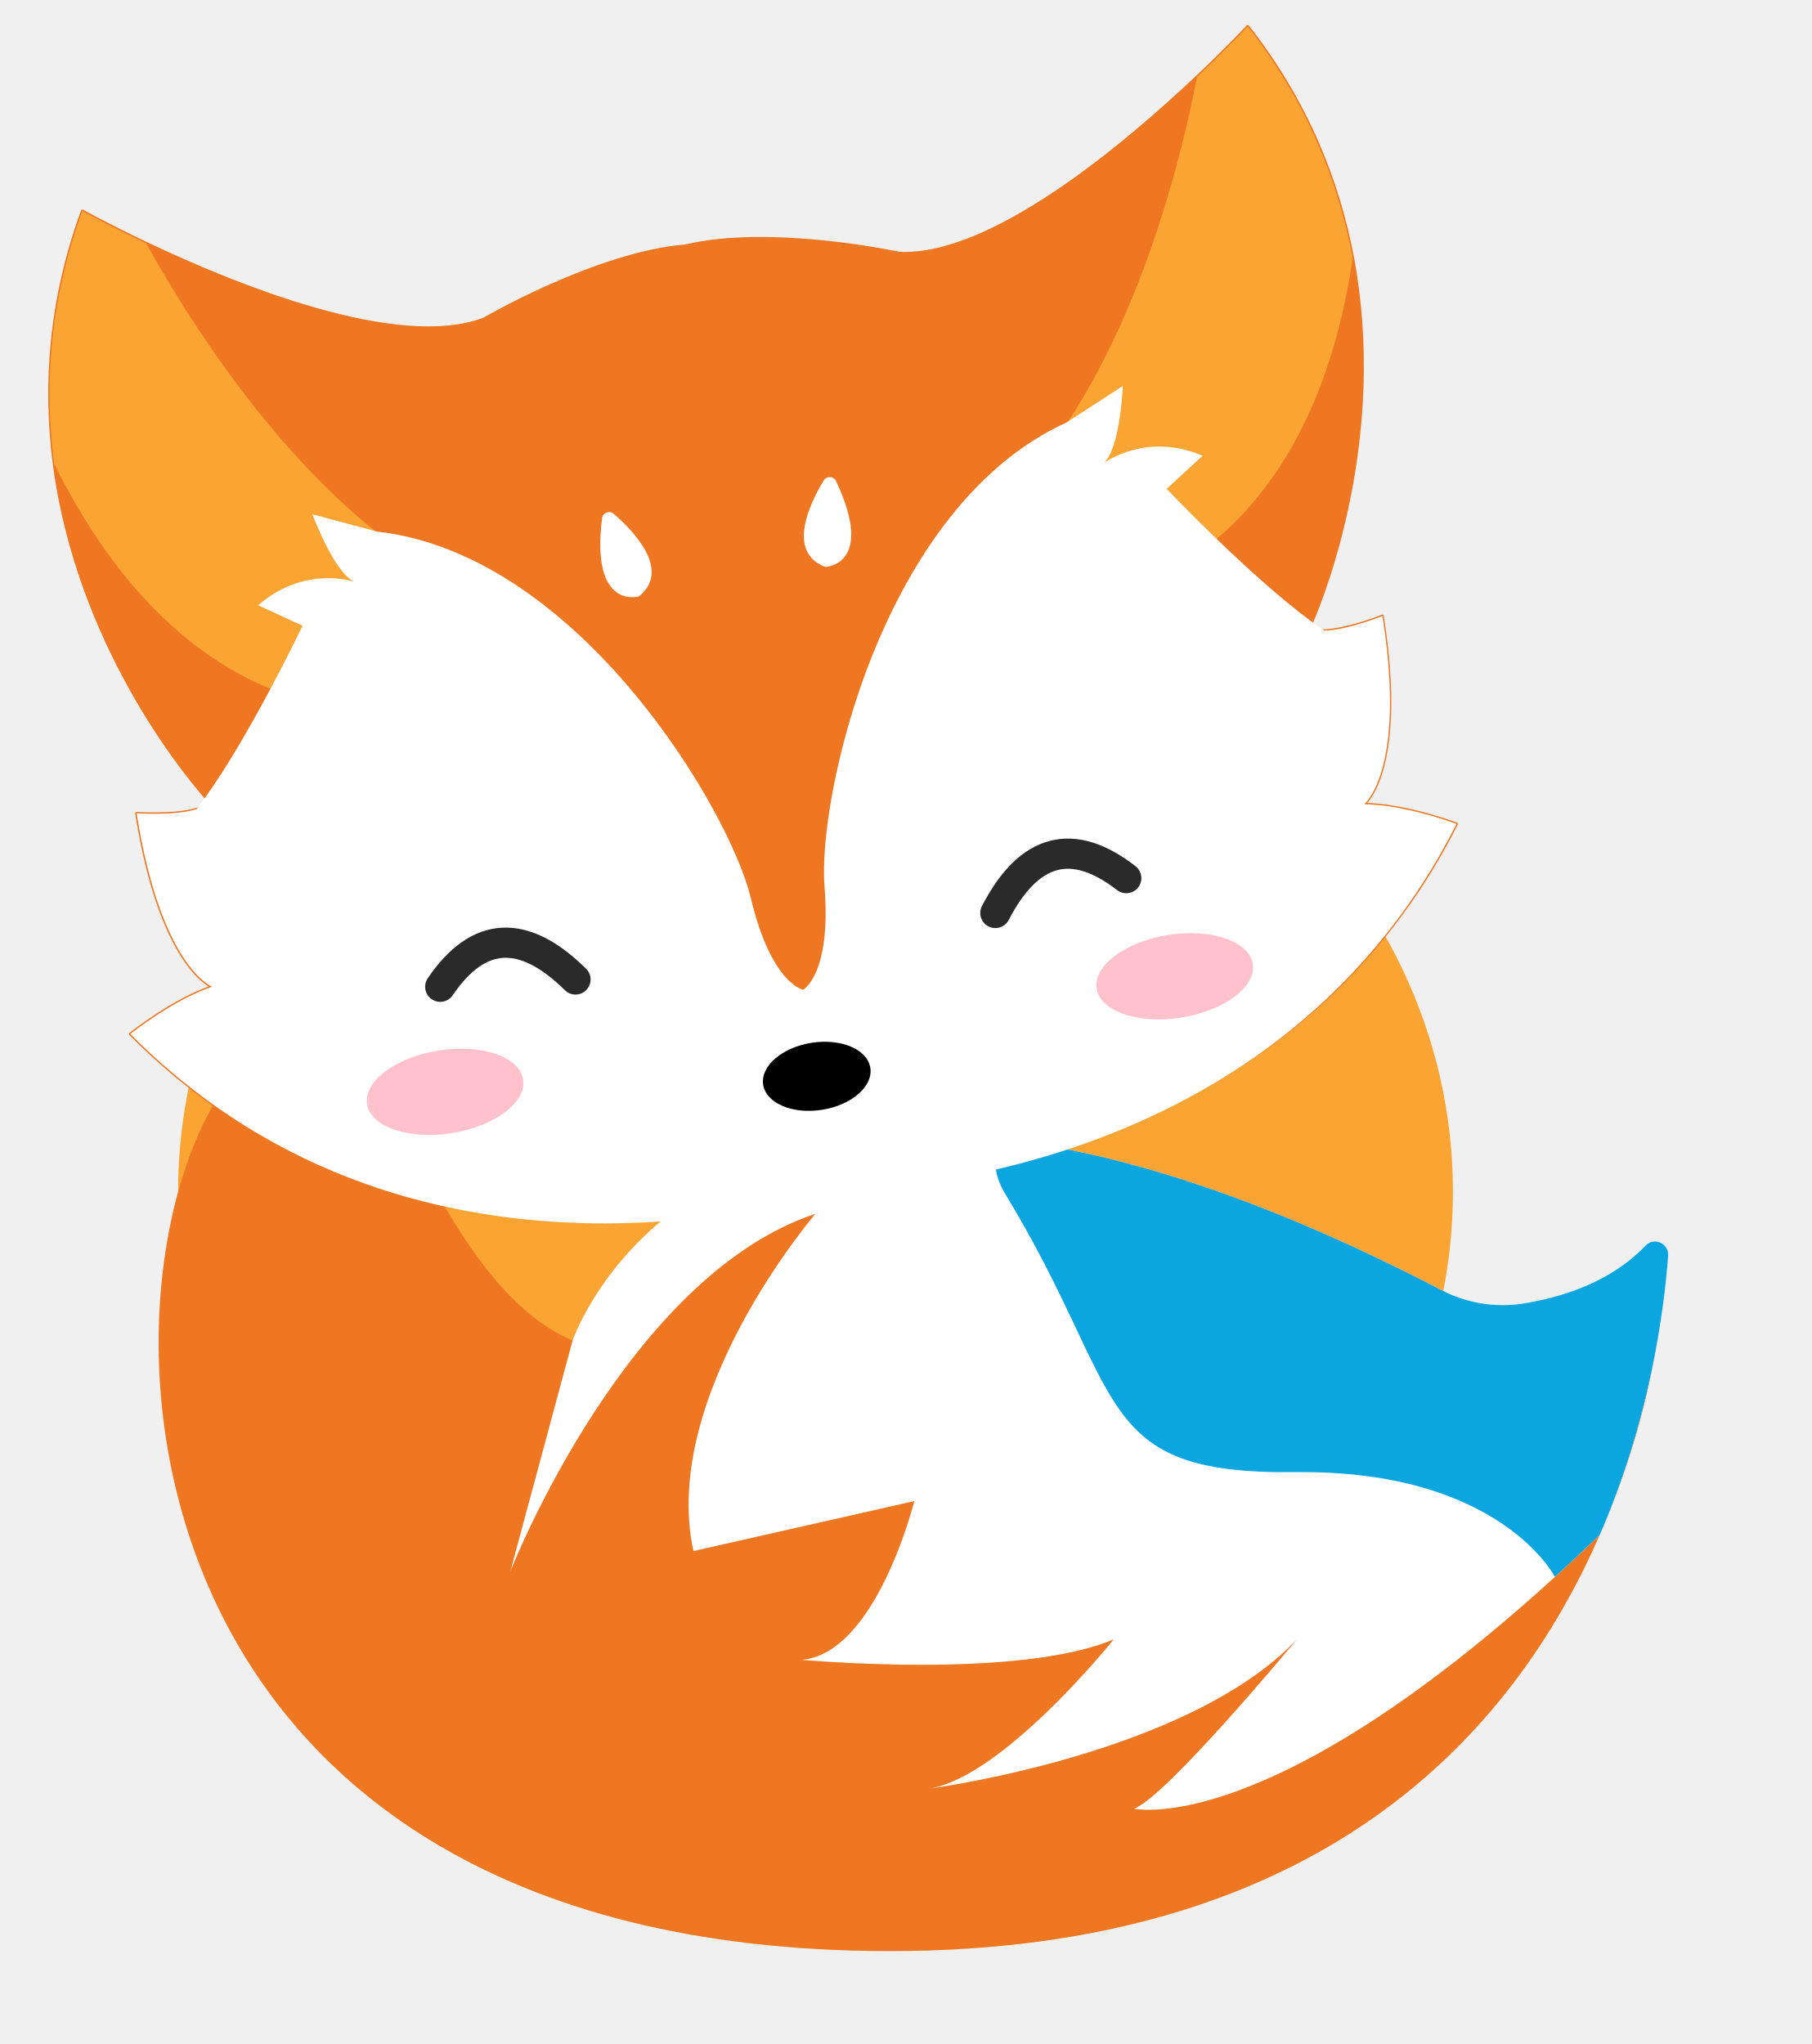
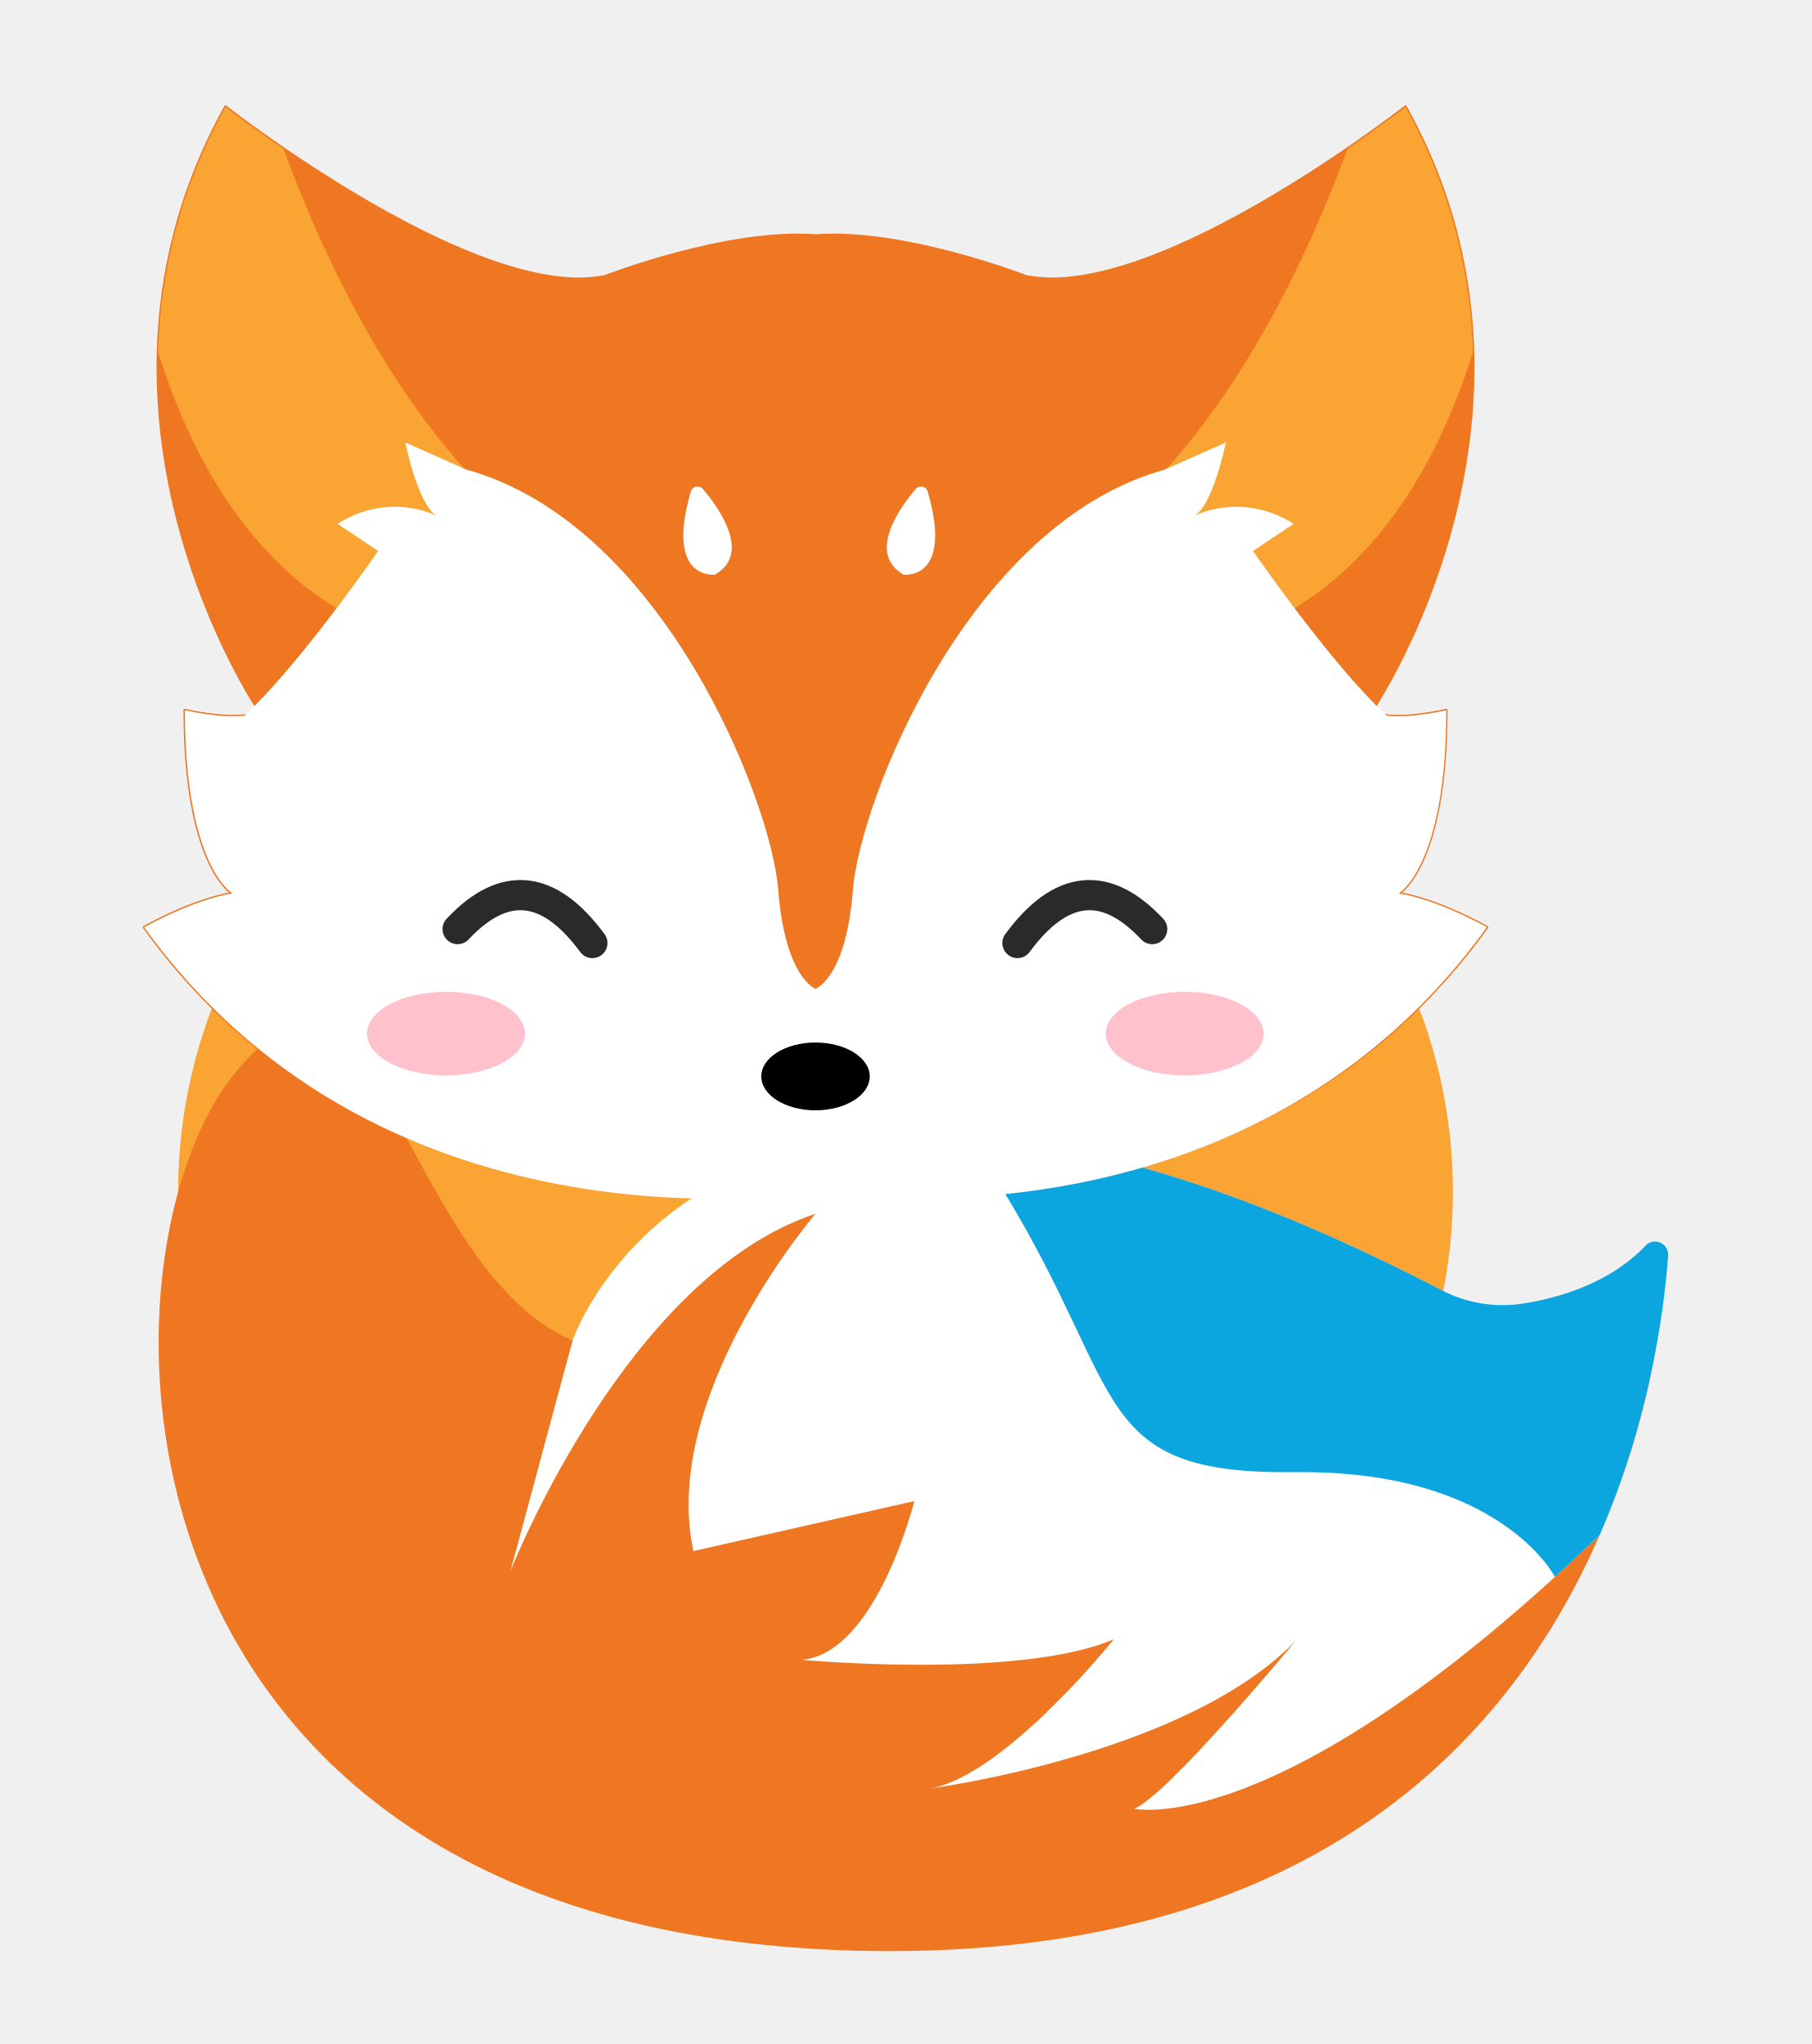
<svg xmlns="http://www.w3.org/2000/svg" viewBox="150 100 780 880">
-   <style> .cls-2 { fill: #fff; } .cls-3 { fill: #ef7722; } .cls-4 { fill: #faa533; } .cls-5 { fill: #0ba6df; } #head .cls-3{stroke:#ef7722;stroke-width:1.2;stroke-linejoin:round} </style>
+   <style> .cls-2 { fill: #fff; } .cls-3 { fill: #ef7722; } .cls-4 { fill: #faa533; } .cls-5 { fill: #0ba6df; } #head .cls-3{stroke:#ef7722;stroke-width:1.2;stroke-linejoin:round} #head{animation:tilt 2.8s ease-in-out infinite;transform-origin:501px 560px} #tail{animation:wag .7s ease-in-out infinite alternate;transform-origin:600px 700px} @keyframes tilt{0%,100%{transform:rotate(-12deg)}50%{transform:rotate(-3deg)}} @keyframes wag{from{transform:rotate(-5deg)}to{transform:rotate(7deg)}} @media (prefers-reduced-motion:reduce){#head,#tail{animation:none}}</style>
  <g id="fox">
    <g id="breath">
      <ellipse class="cls-4" cx="501.06" cy="613.06" rx="274.4" ry="245.21" />
      <g id="tail">
        <path class="cls-3" d="M838.63,760.82c-37.22,85.65-120.27,179.18-305.46,179.18-341.54,0-347.37-294.83-283.15-376.57,61.77-78.58,72.22,80.28,145.58,113.38.29.15.58.29.88.41,2.69,1.17,5.43,2.16,8.26,2.98,0,0,55.46-192.66,379.49-17.51,0,0,48.28,16.64,72.98-23.35.73-1.17,8.09-1.690,8.76-2.92,0,0,4.15,52.11-27.32,124.41Z" />
        <path class="cls-2" d="M868.11,640.59c-1.84,24.84-8.17,71.26-29.48,120.24-6.6,6.36-13.02,12.38-19.27,18.07-123.92,113-181.1,99.8-181.1,99.8,14.13-5.66,66.67-68.89,69.91-72.77-46.88,49.45-157.49,64.02-157.49,64.02,31.61-5.75,77.36-62.41,78.79-64.19-40.9,17.49-134.25,8.84-134.25,8.84,32.11-2.83,48.37-68.34,48.37-68.34l-95.08,21.51c-14.6-67.14,52.54-145.2,52.54-145.2-80.45,26.62-129.81,150.01-131.33,153.87l26.74-99.22s34.91-103.95,184.52-86.87c49.6,5.66,111.770,24.61,189.45,65.04,10.68,5.55,22.89,7.68,34.8,5.87,15.97-2.45,37.74-8.79,53.24-25.08,3.62-3.77,10.01-.82,9.63,4.41Z" />
        <path class="cls-5" d="M868.11,640.59c-1.84,24.84-8.17,71.26-29.48,120.24-6.6,6.36-13.02,12.38-19.27,18.07,0,0-23.47-46.15-111.69-45.1-88.22,1.08-72.34-33.16-124.88-119.71-5.28-8.7-5.58-16.58-1.81-23.73,49.6,5.66,111.77,24.61,189.45,65.04,10.68,5.55,22.89,7.68,34.8,5.87,15.97-2.45,37.74-8.79,53.24-25.08,3.62-3.77,10.01-.82,9.63,4.41Z" />
      </g>
-       <g id="head" transform="rotate(-9 501 560)">
+       <g id="head">
        <path class="cls-3" d="M790.05,499.21c-105.09,145.96-288.99,110.93-288.99,110.93V201.46c37.95-2.92,90.49,17.51,90.49,17.51,38.8,8.17,103.28-30.8,138.54-54.94,15.18-10.39,24.93-18.04,24.93-18.04,20.17,36.28,28.08,72.36,29.02,105.56,0,0-.03.03,0,.06,2.13,77.68-34.12,139.62-41.86,151.94v.03c-.9,1.46-1.43,2.22-1.43,2.22,1.28,1.23,3.47,1.96,6.1,2.31,9.75,1.31,25.69-2.31,25.69-2.31,0,67.14-20.43,78.82-20.43,78.82,17.51,2.92,37.95,14.6,37.95,14.6Z" />
        <path class="cls-3" d="M212.07,499.21c105.09,145.96,288.99,110.93,288.99,110.93V201.46c-37.95-2.92-90.49,17.51-90.49,17.51-38.8,8.17-103.28-30.8-138.54-54.94-15.18-10.39-24.93-18.04-24.93-18.04-20.17,36.28-28.08,72.36-29.02,105.56,0,0,.03.03,0,.06-2.13,77.68,34.12,139.62,41.86,151.94v.03c.9,1.46,1.43,2.22,1.43,2.22-1.28,1.23-3.47,1.96-6.1,2.31-9.75,1.31-25.69-2.31-25.69-2.31,0,67.14,20.43,78.82,20.43,78.82-17.51,2.92-37.95,14.6-37.95,14.6Z" />
        <g id="earR">
          <path class="cls-4" d="M784.04,251.56s-.03.03,0,.06c-16.67,53.27-48.78,107.48-110.75,125-134.28,37.95-35.03-57.62-35.03-57.62v-3.68s50.79-39.55,91.84-151.27c15.18-10.39,24.93-18.04,24.93-18.04,20.17,36.28,28.08,72.36,29.02,105.56Z" />
        </g>
        <g id="earL">
          <path class="cls-4" d="M218.08,251.56s.03.03,0,.06c16.67,53.27,48.78,107.48,110.75,125,134.28,37.95,35.03-57.62,35.03-57.62v-3.68s-50.79-39.55-91.84-151.27c-15.18-10.39-24.93-18.04-24.93-18.04-20.17,36.28-28.08,72.36-29.02,105.56Z" />
        </g>
        <path class="cls-2" d="M790.05,499.21c-105.09,145.96-288.99,113.85-288.99,113.85,0,0-183.9,32.11-288.99-113.85,0,0,20.43-11.68,37.95-14.6,0,0-20.43-11.68-20.43-78.82,0,0,15.94,3.62,25.69,2.31,1.52-1.43,3.09-2.95,4.67-4.52v-.03c23.64-23.91,52.84-66.35,52.84-66.35l-17.51-11.68c19.76-12.35,37.42-5.9,42.39-3.62-7.97-5.31-13.19-31.41-13.19-31.41l26.27,11.68c84.65,23.35,131.36,143.04,134.28,180.99,2.92,37.95,16.06,42.53,16.06,42.53,0,0,13.14-4.58,16.06-42.53,2.92-37.95,49.62-157.63,134.28-180.99l26.27-11.68s-5.23,26.1-13.19,31.41c4.96-2.28,22.62-8.73,42.39,3.62l-17.51,11.68s29.19,42.44,52.84,66.35v.03c1.58,1.58,3.15,3.09,4.67,4.52,9.75,1.31,25.69-2.31,25.69-2.31,0,67.14-20.43,78.82-20.43,78.82,17.51,2.92,37.95,14.6,37.95,14.6Z" />
        <ellipse cx="501.06" cy="563.43" rx="23.35" ry="14.6" />
        <g id="eyes">
          <g id="eyeR">
            <path d="M588,506 Q616,468 646,500" fill="none" stroke="#2a2a2a" stroke-width="13" stroke-linecap="round" />
          </g>
          <g id="eyeL">
            <path d="M405,506 Q377,468 347,500" fill="none" stroke="#2a2a2a" stroke-width="13" stroke-linecap="round" />
          </g>
        </g>
        <g id="blush">
          <ellipse cx="660" cy="545" rx="34" ry="18" fill="#ff8fa3" opacity=".55" />
          <ellipse cx="342" cy="545" rx="34" ry="18" fill="#ff8fa3" opacity=".55" />
        </g>
        <path class="cls-2" d="M544.16,310.53c-7.11,8.39-20.94,27.86-5.150,36.88,0,0,21.5,2.69,10.35-35.77-.67-2.3-3.65-2.94-5.2-1.11Z" />
        <path class="cls-2" d="M452.58,310.53c7.11,8.39,20.94,27.86,5.15,36.88,0,0-21.5,2.69-10.35-35.77.67-2.3,3.65-2.94,5.2-1.11Z" />
      </g>
    </g>
  </g>
</svg>
